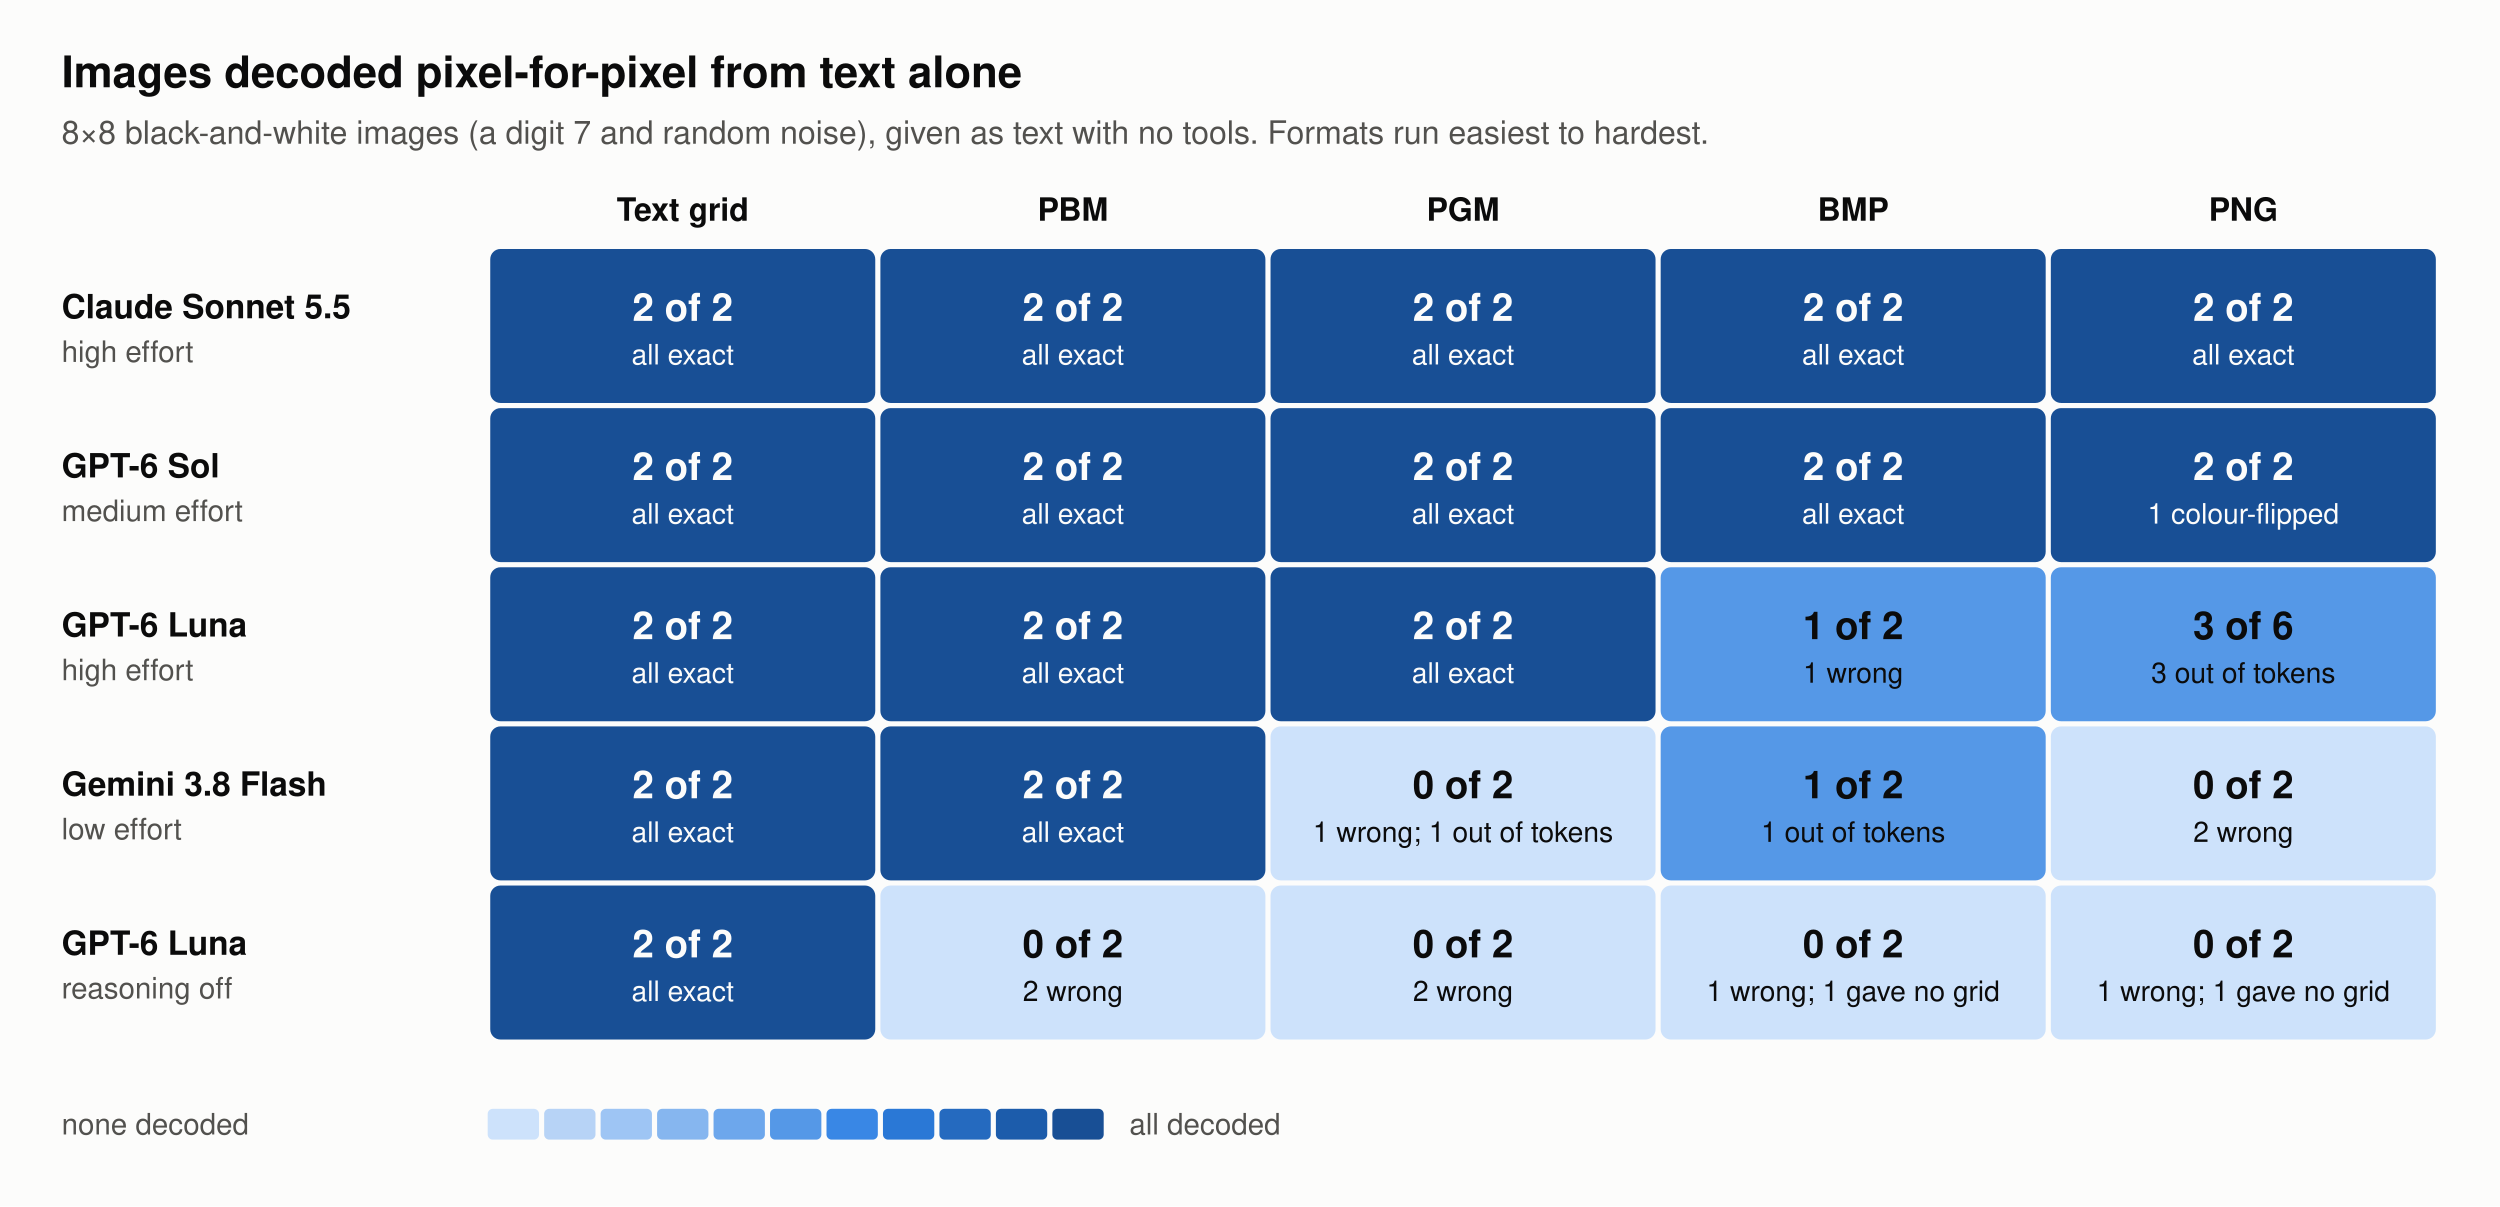
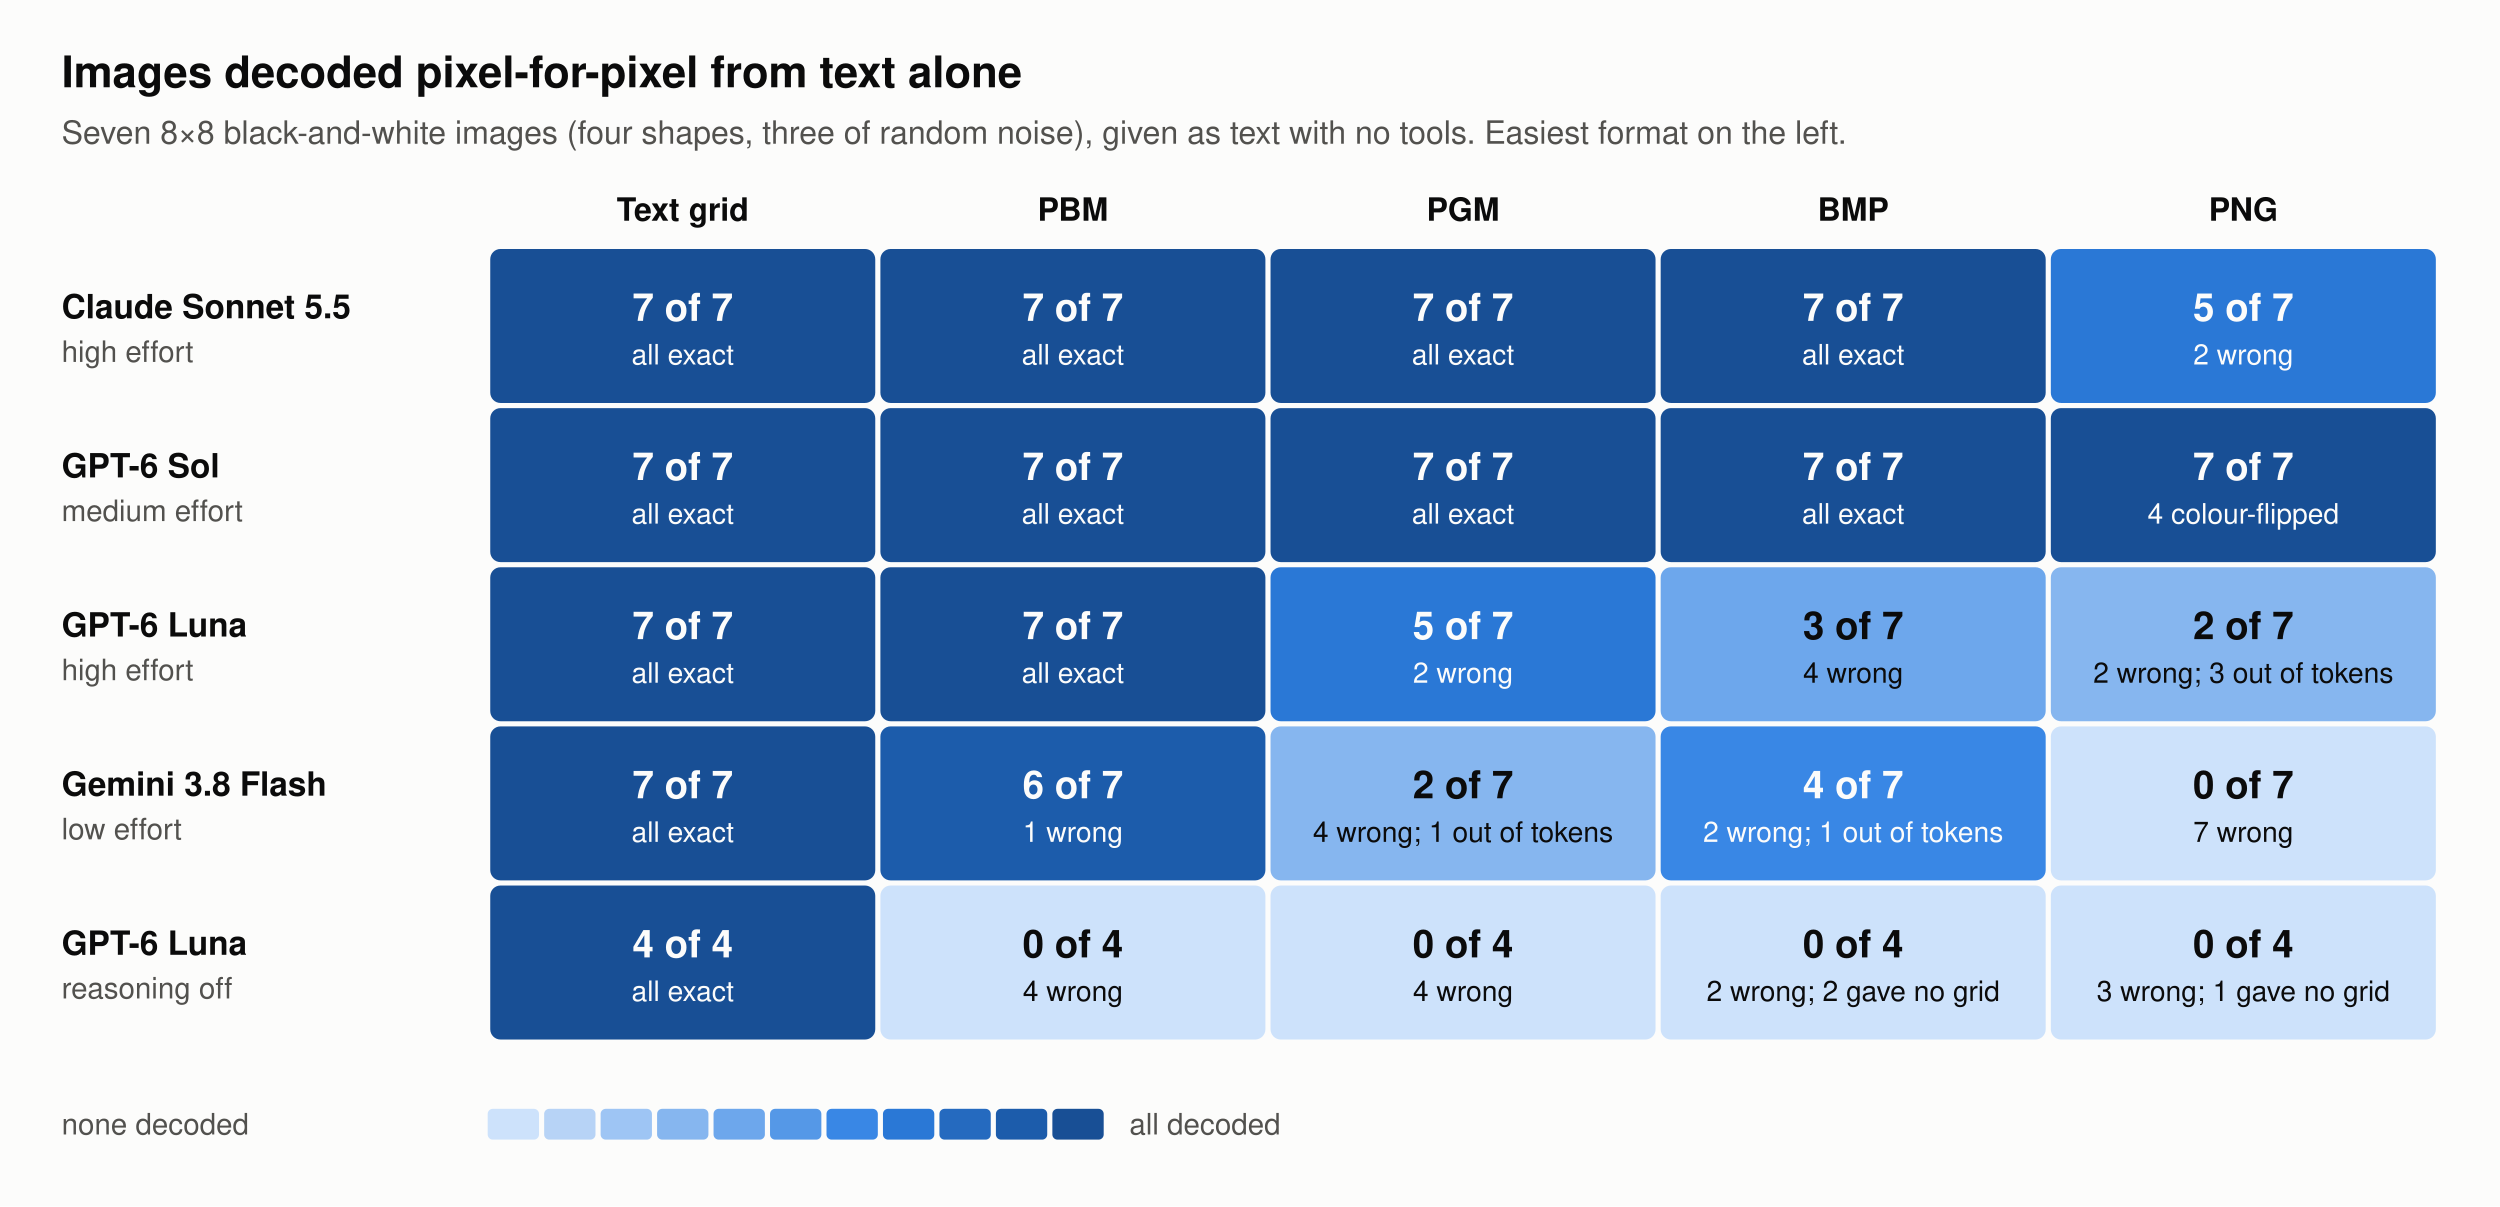
<svg xmlns="http://www.w3.org/2000/svg" viewBox="0 0 974 470" width="974" height="470" font-family="system-ui, -apple-system, Segoe UI, Helvetica, Arial, sans-serif" role="img" aria-label="Images decoded pixel-for-pixel from text alone">
  <rect width="974" height="470" fill="#fcfcfb" />
  <text x="24" y="34" font-size="17" font-weight="600" fill="#0b0b0b">Images decoded pixel-for-pixel from text alone</text>
-   <text x="24" y="56" font-size="12.5" fill="#52514e">8×8 black-and-white images (a digit 7 and random noise), given as text with no tools. Formats run easiest to hardest.</text>
+   <text x="24" y="56" font-size="12.5" fill="#52514e">Seven 8×8 black-and-white images (four shapes, three of random noise), given as text with no tools. Easiest format on the left.</text>
  <text x="266.0" y="86" font-size="12.5" font-weight="600" fill="#0b0b0b" text-anchor="middle">Text grid</text>
  <text x="418.0" y="86" font-size="12.5" font-weight="600" fill="#0b0b0b" text-anchor="middle">PBM</text>
  <text x="570.0" y="86" font-size="12.5" font-weight="600" fill="#0b0b0b" text-anchor="middle">PGM</text>
  <text x="722.0" y="86" font-size="12.5" font-weight="600" fill="#0b0b0b" text-anchor="middle">BMP</text>
  <text x="874.0" y="86" font-size="12.5" font-weight="600" fill="#0b0b0b" text-anchor="middle">PNG</text>
  <text x="24" y="124.0" font-size="13" font-weight="600" fill="#0b0b0b">Claude Sonnet 5.5</text>
  <text x="24" y="141.0" font-size="11.5" fill="#52514e">high effort</text>
  <g>
    <rect x="191.0" y="97.0" width="150" height="60" rx="4" fill="#184f95" />
-     <text x="266.0" y="125.0" font-size="15" font-weight="600" fill="#fcfcfb" text-anchor="middle">2 of 2</text>
+     <text x="266.0" y="125.0" font-size="15" font-weight="600" fill="#fcfcfb" text-anchor="middle">7 of 7</text>
    <text x="266.0" y="142.0" font-size="11" fill="#fcfcfb" text-anchor="middle">all exact</text>
  </g>
  <g>
    <rect x="343.0" y="97.0" width="150" height="60" rx="4" fill="#184f95" />
-     <text x="418.0" y="125.0" font-size="15" font-weight="600" fill="#fcfcfb" text-anchor="middle">2 of 2</text>
+     <text x="418.0" y="125.0" font-size="15" font-weight="600" fill="#fcfcfb" text-anchor="middle">7 of 7</text>
    <text x="418.0" y="142.0" font-size="11" fill="#fcfcfb" text-anchor="middle">all exact</text>
  </g>
  <g>
    <rect x="495.0" y="97.0" width="150" height="60" rx="4" fill="#184f95" />
-     <text x="570.0" y="125.0" font-size="15" font-weight="600" fill="#fcfcfb" text-anchor="middle">2 of 2</text>
+     <text x="570.0" y="125.0" font-size="15" font-weight="600" fill="#fcfcfb" text-anchor="middle">7 of 7</text>
    <text x="570.0" y="142.0" font-size="11" fill="#fcfcfb" text-anchor="middle">all exact</text>
  </g>
  <g>
    <rect x="647.0" y="97.0" width="150" height="60" rx="4" fill="#184f95" />
-     <text x="722.0" y="125.0" font-size="15" font-weight="600" fill="#fcfcfb" text-anchor="middle">2 of 2</text>
+     <text x="722.0" y="125.0" font-size="15" font-weight="600" fill="#fcfcfb" text-anchor="middle">7 of 7</text>
    <text x="722.0" y="142.0" font-size="11" fill="#fcfcfb" text-anchor="middle">all exact</text>
  </g>
  <g>
-     <rect x="799.0" y="97.0" width="150" height="60" rx="4" fill="#184f95" />
-     <text x="874.0" y="125.0" font-size="15" font-weight="600" fill="#fcfcfb" text-anchor="middle">2 of 2</text>
-     <text x="874.0" y="142.0" font-size="11" fill="#fcfcfb" text-anchor="middle">all exact</text>
+     <rect x="799.0" y="97.0" width="150" height="60" rx="4" fill="#2a78d6" />
+     <text x="874.0" y="125.0" font-size="15" font-weight="600" fill="#fcfcfb" text-anchor="middle">5 of 7</text>
+     <text x="874.0" y="142.0" font-size="11" fill="#fcfcfb" text-anchor="middle">2 wrong</text>
  </g>
  <text x="24" y="186.0" font-size="13" font-weight="600" fill="#0b0b0b">GPT-6 Sol</text>
  <text x="24" y="203.0" font-size="11.5" fill="#52514e">medium effort</text>
  <g>
    <rect x="191.0" y="159.0" width="150" height="60" rx="4" fill="#184f95" />
-     <text x="266.0" y="187.0" font-size="15" font-weight="600" fill="#fcfcfb" text-anchor="middle">2 of 2</text>
+     <text x="266.0" y="187.0" font-size="15" font-weight="600" fill="#fcfcfb" text-anchor="middle">7 of 7</text>
    <text x="266.0" y="204.0" font-size="11" fill="#fcfcfb" text-anchor="middle">all exact</text>
  </g>
  <g>
    <rect x="343.0" y="159.0" width="150" height="60" rx="4" fill="#184f95" />
-     <text x="418.0" y="187.0" font-size="15" font-weight="600" fill="#fcfcfb" text-anchor="middle">2 of 2</text>
+     <text x="418.0" y="187.0" font-size="15" font-weight="600" fill="#fcfcfb" text-anchor="middle">7 of 7</text>
    <text x="418.0" y="204.0" font-size="11" fill="#fcfcfb" text-anchor="middle">all exact</text>
  </g>
  <g>
    <rect x="495.0" y="159.0" width="150" height="60" rx="4" fill="#184f95" />
-     <text x="570.0" y="187.0" font-size="15" font-weight="600" fill="#fcfcfb" text-anchor="middle">2 of 2</text>
+     <text x="570.0" y="187.0" font-size="15" font-weight="600" fill="#fcfcfb" text-anchor="middle">7 of 7</text>
    <text x="570.0" y="204.0" font-size="11" fill="#fcfcfb" text-anchor="middle">all exact</text>
  </g>
  <g>
    <rect x="647.0" y="159.0" width="150" height="60" rx="4" fill="#184f95" />
-     <text x="722.0" y="187.0" font-size="15" font-weight="600" fill="#fcfcfb" text-anchor="middle">2 of 2</text>
+     <text x="722.0" y="187.0" font-size="15" font-weight="600" fill="#fcfcfb" text-anchor="middle">7 of 7</text>
    <text x="722.0" y="204.0" font-size="11" fill="#fcfcfb" text-anchor="middle">all exact</text>
  </g>
  <g>
    <rect x="799.0" y="159.0" width="150" height="60" rx="4" fill="#184f95" />
-     <text x="874.0" y="187.0" font-size="15" font-weight="600" fill="#fcfcfb" text-anchor="middle">2 of 2</text>
-     <text x="874.0" y="204.0" font-size="11" fill="#fcfcfb" text-anchor="middle">1 colour-flipped</text>
+     <text x="874.0" y="187.0" font-size="15" font-weight="600" fill="#fcfcfb" text-anchor="middle">7 of 7</text>
+     <text x="874.0" y="204.0" font-size="11" fill="#fcfcfb" text-anchor="middle">4 colour-flipped</text>
  </g>
  <text x="24" y="248.0" font-size="13" font-weight="600" fill="#0b0b0b">GPT-6 Luna</text>
  <text x="24" y="265.0" font-size="11.5" fill="#52514e">high effort</text>
  <g>
    <rect x="191.0" y="221.0" width="150" height="60" rx="4" fill="#184f95" />
-     <text x="266.0" y="249.0" font-size="15" font-weight="600" fill="#fcfcfb" text-anchor="middle">2 of 2</text>
+     <text x="266.0" y="249.0" font-size="15" font-weight="600" fill="#fcfcfb" text-anchor="middle">7 of 7</text>
    <text x="266.0" y="266.0" font-size="11" fill="#fcfcfb" text-anchor="middle">all exact</text>
  </g>
  <g>
    <rect x="343.0" y="221.0" width="150" height="60" rx="4" fill="#184f95" />
-     <text x="418.0" y="249.0" font-size="15" font-weight="600" fill="#fcfcfb" text-anchor="middle">2 of 2</text>
+     <text x="418.0" y="249.0" font-size="15" font-weight="600" fill="#fcfcfb" text-anchor="middle">7 of 7</text>
    <text x="418.0" y="266.0" font-size="11" fill="#fcfcfb" text-anchor="middle">all exact</text>
  </g>
  <g>
-     <rect x="495.0" y="221.0" width="150" height="60" rx="4" fill="#184f95" />
-     <text x="570.0" y="249.0" font-size="15" font-weight="600" fill="#fcfcfb" text-anchor="middle">2 of 2</text>
-     <text x="570.0" y="266.0" font-size="11" fill="#fcfcfb" text-anchor="middle">all exact</text>
+     <rect x="495.0" y="221.0" width="150" height="60" rx="4" fill="#2a78d6" />
+     <text x="570.0" y="249.0" font-size="15" font-weight="600" fill="#fcfcfb" text-anchor="middle">5 of 7</text>
+     <text x="570.0" y="266.0" font-size="11" fill="#fcfcfb" text-anchor="middle">2 wrong</text>
  </g>
  <g>
-     <rect x="647.0" y="221.0" width="150" height="60" rx="4" fill="#5598e7" />
-     <text x="722.0" y="249.0" font-size="15" font-weight="600" fill="#0b0b0b" text-anchor="middle">1 of 2</text>
-     <text x="722.0" y="266.0" font-size="11" fill="#0b0b0b" text-anchor="middle">1 wrong</text>
+     <rect x="647.0" y="221.0" width="150" height="60" rx="4" fill="#6da7ec" />
+     <text x="722.0" y="249.0" font-size="15" font-weight="600" fill="#0b0b0b" text-anchor="middle">3 of 7</text>
+     <text x="722.0" y="266.0" font-size="11" fill="#0b0b0b" text-anchor="middle">4 wrong</text>
  </g>
  <g>
-     <rect x="799.0" y="221.0" width="150" height="60" rx="4" fill="#5598e7" />
-     <text x="874.0" y="249.0" font-size="15" font-weight="600" fill="#0b0b0b" text-anchor="middle">3 of 6</text>
-     <text x="874.0" y="266.0" font-size="11" fill="#0b0b0b" text-anchor="middle">3 out of tokens</text>
+     <rect x="799.0" y="221.0" width="150" height="60" rx="4" fill="#86b6ef" />
+     <text x="874.0" y="249.0" font-size="15" font-weight="600" fill="#0b0b0b" text-anchor="middle">2 of 7</text>
+     <text x="874.0" y="266.0" font-size="11" fill="#0b0b0b" text-anchor="middle">2 wrong; 3 out of tokens</text>
  </g>
  <text x="24" y="310.0" font-size="13" font-weight="600" fill="#0b0b0b">Gemini 3.8 Flash</text>
  <text x="24" y="327.0" font-size="11.5" fill="#52514e">low effort</text>
  <g>
    <rect x="191.0" y="283.0" width="150" height="60" rx="4" fill="#184f95" />
-     <text x="266.0" y="311.0" font-size="15" font-weight="600" fill="#fcfcfb" text-anchor="middle">2 of 2</text>
+     <text x="266.0" y="311.0" font-size="15" font-weight="600" fill="#fcfcfb" text-anchor="middle">7 of 7</text>
    <text x="266.0" y="328.0" font-size="11" fill="#fcfcfb" text-anchor="middle">all exact</text>
  </g>
  <g>
-     <rect x="343.0" y="283.0" width="150" height="60" rx="4" fill="#184f95" />
-     <text x="418.0" y="311.0" font-size="15" font-weight="600" fill="#fcfcfb" text-anchor="middle">2 of 2</text>
-     <text x="418.0" y="328.0" font-size="11" fill="#fcfcfb" text-anchor="middle">all exact</text>
+     <rect x="343.0" y="283.0" width="150" height="60" rx="4" fill="#1c5cab" />
+     <text x="418.0" y="311.0" font-size="15" font-weight="600" fill="#fcfcfb" text-anchor="middle">6 of 7</text>
+     <text x="418.0" y="328.0" font-size="11" fill="#fcfcfb" text-anchor="middle">1 wrong</text>
  </g>
  <g>
-     <rect x="495.0" y="283.0" width="150" height="60" rx="4" fill="#cde2fb" />
-     <text x="570.0" y="311.0" font-size="15" font-weight="600" fill="#0b0b0b" text-anchor="middle">0 of 2</text>
-     <text x="570.0" y="328.0" font-size="11" fill="#0b0b0b" text-anchor="middle">1 wrong; 1 out of tokens</text>
+     <rect x="495.0" y="283.0" width="150" height="60" rx="4" fill="#86b6ef" />
+     <text x="570.0" y="311.0" font-size="15" font-weight="600" fill="#0b0b0b" text-anchor="middle">2 of 7</text>
+     <text x="570.0" y="328.0" font-size="11" fill="#0b0b0b" text-anchor="middle">4 wrong; 1 out of tokens</text>
  </g>
  <g>
-     <rect x="647.0" y="283.0" width="150" height="60" rx="4" fill="#5598e7" />
-     <text x="722.0" y="311.0" font-size="15" font-weight="600" fill="#0b0b0b" text-anchor="middle">1 of 2</text>
-     <text x="722.0" y="328.0" font-size="11" fill="#0b0b0b" text-anchor="middle">1 out of tokens</text>
+     <rect x="647.0" y="283.0" width="150" height="60" rx="4" fill="#3987e5" />
+     <text x="722.0" y="311.0" font-size="15" font-weight="600" fill="#fcfcfb" text-anchor="middle">4 of 7</text>
+     <text x="722.0" y="328.0" font-size="11" fill="#fcfcfb" text-anchor="middle">2 wrong; 1 out of tokens</text>
  </g>
  <g>
    <rect x="799.0" y="283.0" width="150" height="60" rx="4" fill="#cde2fb" />
-     <text x="874.0" y="311.0" font-size="15" font-weight="600" fill="#0b0b0b" text-anchor="middle">0 of 2</text>
-     <text x="874.0" y="328.0" font-size="11" fill="#0b0b0b" text-anchor="middle">2 wrong</text>
+     <text x="874.0" y="311.0" font-size="15" font-weight="600" fill="#0b0b0b" text-anchor="middle">0 of 7</text>
+     <text x="874.0" y="328.0" font-size="11" fill="#0b0b0b" text-anchor="middle">7 wrong</text>
  </g>
  <text x="24" y="372.0" font-size="13" font-weight="600" fill="#0b0b0b">GPT-6 Luna</text>
  <text x="24" y="389.0" font-size="11.5" fill="#52514e">reasoning off</text>
  <g>
    <rect x="191.0" y="345.0" width="150" height="60" rx="4" fill="#184f95" />
-     <text x="266.0" y="373.0" font-size="15" font-weight="600" fill="#fcfcfb" text-anchor="middle">2 of 2</text>
+     <text x="266.0" y="373.0" font-size="15" font-weight="600" fill="#fcfcfb" text-anchor="middle">4 of 4</text>
    <text x="266.0" y="390.0" font-size="11" fill="#fcfcfb" text-anchor="middle">all exact</text>
  </g>
  <g>
    <rect x="343.0" y="345.0" width="150" height="60" rx="4" fill="#cde2fb" />
-     <text x="418.0" y="373.0" font-size="15" font-weight="600" fill="#0b0b0b" text-anchor="middle">0 of 2</text>
-     <text x="418.0" y="390.0" font-size="11" fill="#0b0b0b" text-anchor="middle">2 wrong</text>
+     <text x="418.0" y="373.0" font-size="15" font-weight="600" fill="#0b0b0b" text-anchor="middle">0 of 4</text>
+     <text x="418.0" y="390.0" font-size="11" fill="#0b0b0b" text-anchor="middle">4 wrong</text>
  </g>
  <g>
    <rect x="495.0" y="345.0" width="150" height="60" rx="4" fill="#cde2fb" />
-     <text x="570.0" y="373.0" font-size="15" font-weight="600" fill="#0b0b0b" text-anchor="middle">0 of 2</text>
-     <text x="570.0" y="390.0" font-size="11" fill="#0b0b0b" text-anchor="middle">2 wrong</text>
+     <text x="570.0" y="373.0" font-size="15" font-weight="600" fill="#0b0b0b" text-anchor="middle">0 of 4</text>
+     <text x="570.0" y="390.0" font-size="11" fill="#0b0b0b" text-anchor="middle">4 wrong</text>
  </g>
  <g>
    <rect x="647.0" y="345.0" width="150" height="60" rx="4" fill="#cde2fb" />
-     <text x="722.0" y="373.0" font-size="15" font-weight="600" fill="#0b0b0b" text-anchor="middle">0 of 2</text>
-     <text x="722.0" y="390.0" font-size="11" fill="#0b0b0b" text-anchor="middle">1 wrong; 1 gave no grid</text>
+     <text x="722.0" y="373.0" font-size="15" font-weight="600" fill="#0b0b0b" text-anchor="middle">0 of 4</text>
+     <text x="722.0" y="390.0" font-size="11" fill="#0b0b0b" text-anchor="middle">2 wrong; 2 gave no grid</text>
  </g>
  <g>
    <rect x="799.0" y="345.0" width="150" height="60" rx="4" fill="#cde2fb" />
-     <text x="874.0" y="373.0" font-size="15" font-weight="600" fill="#0b0b0b" text-anchor="middle">0 of 2</text>
-     <text x="874.0" y="390.0" font-size="11" fill="#0b0b0b" text-anchor="middle">1 wrong; 1 gave no grid</text>
+     <text x="874.0" y="373.0" font-size="15" font-weight="600" fill="#0b0b0b" text-anchor="middle">0 of 4</text>
+     <text x="874.0" y="390.0" font-size="11" fill="#0b0b0b" text-anchor="middle">3 wrong; 1 gave no grid</text>
  </g>
  <text x="24" y="442" font-size="11.5" fill="#52514e">none decoded</text>
  <rect x="190" y="432" width="20" height="12" rx="2" fill="#cde2fb" />
  <rect x="212" y="432" width="20" height="12" rx="2" fill="#b7d3f6" />
  <rect x="234" y="432" width="20" height="12" rx="2" fill="#9ec5f4" />
  <rect x="256" y="432" width="20" height="12" rx="2" fill="#86b6ef" />
  <rect x="278" y="432" width="20" height="12" rx="2" fill="#6da7ec" />
  <rect x="300" y="432" width="20" height="12" rx="2" fill="#5598e7" />
  <rect x="322" y="432" width="20" height="12" rx="2" fill="#3987e5" />
  <rect x="344" y="432" width="20" height="12" rx="2" fill="#2a78d6" />
  <rect x="366" y="432" width="20" height="12" rx="2" fill="#256abf" />
  <rect x="388" y="432" width="20" height="12" rx="2" fill="#1c5cab" />
  <rect x="410" y="432" width="20" height="12" rx="2" fill="#184f95" />
  <text x="440" y="442" font-size="11.5" fill="#52514e">all decoded</text>
</svg>
